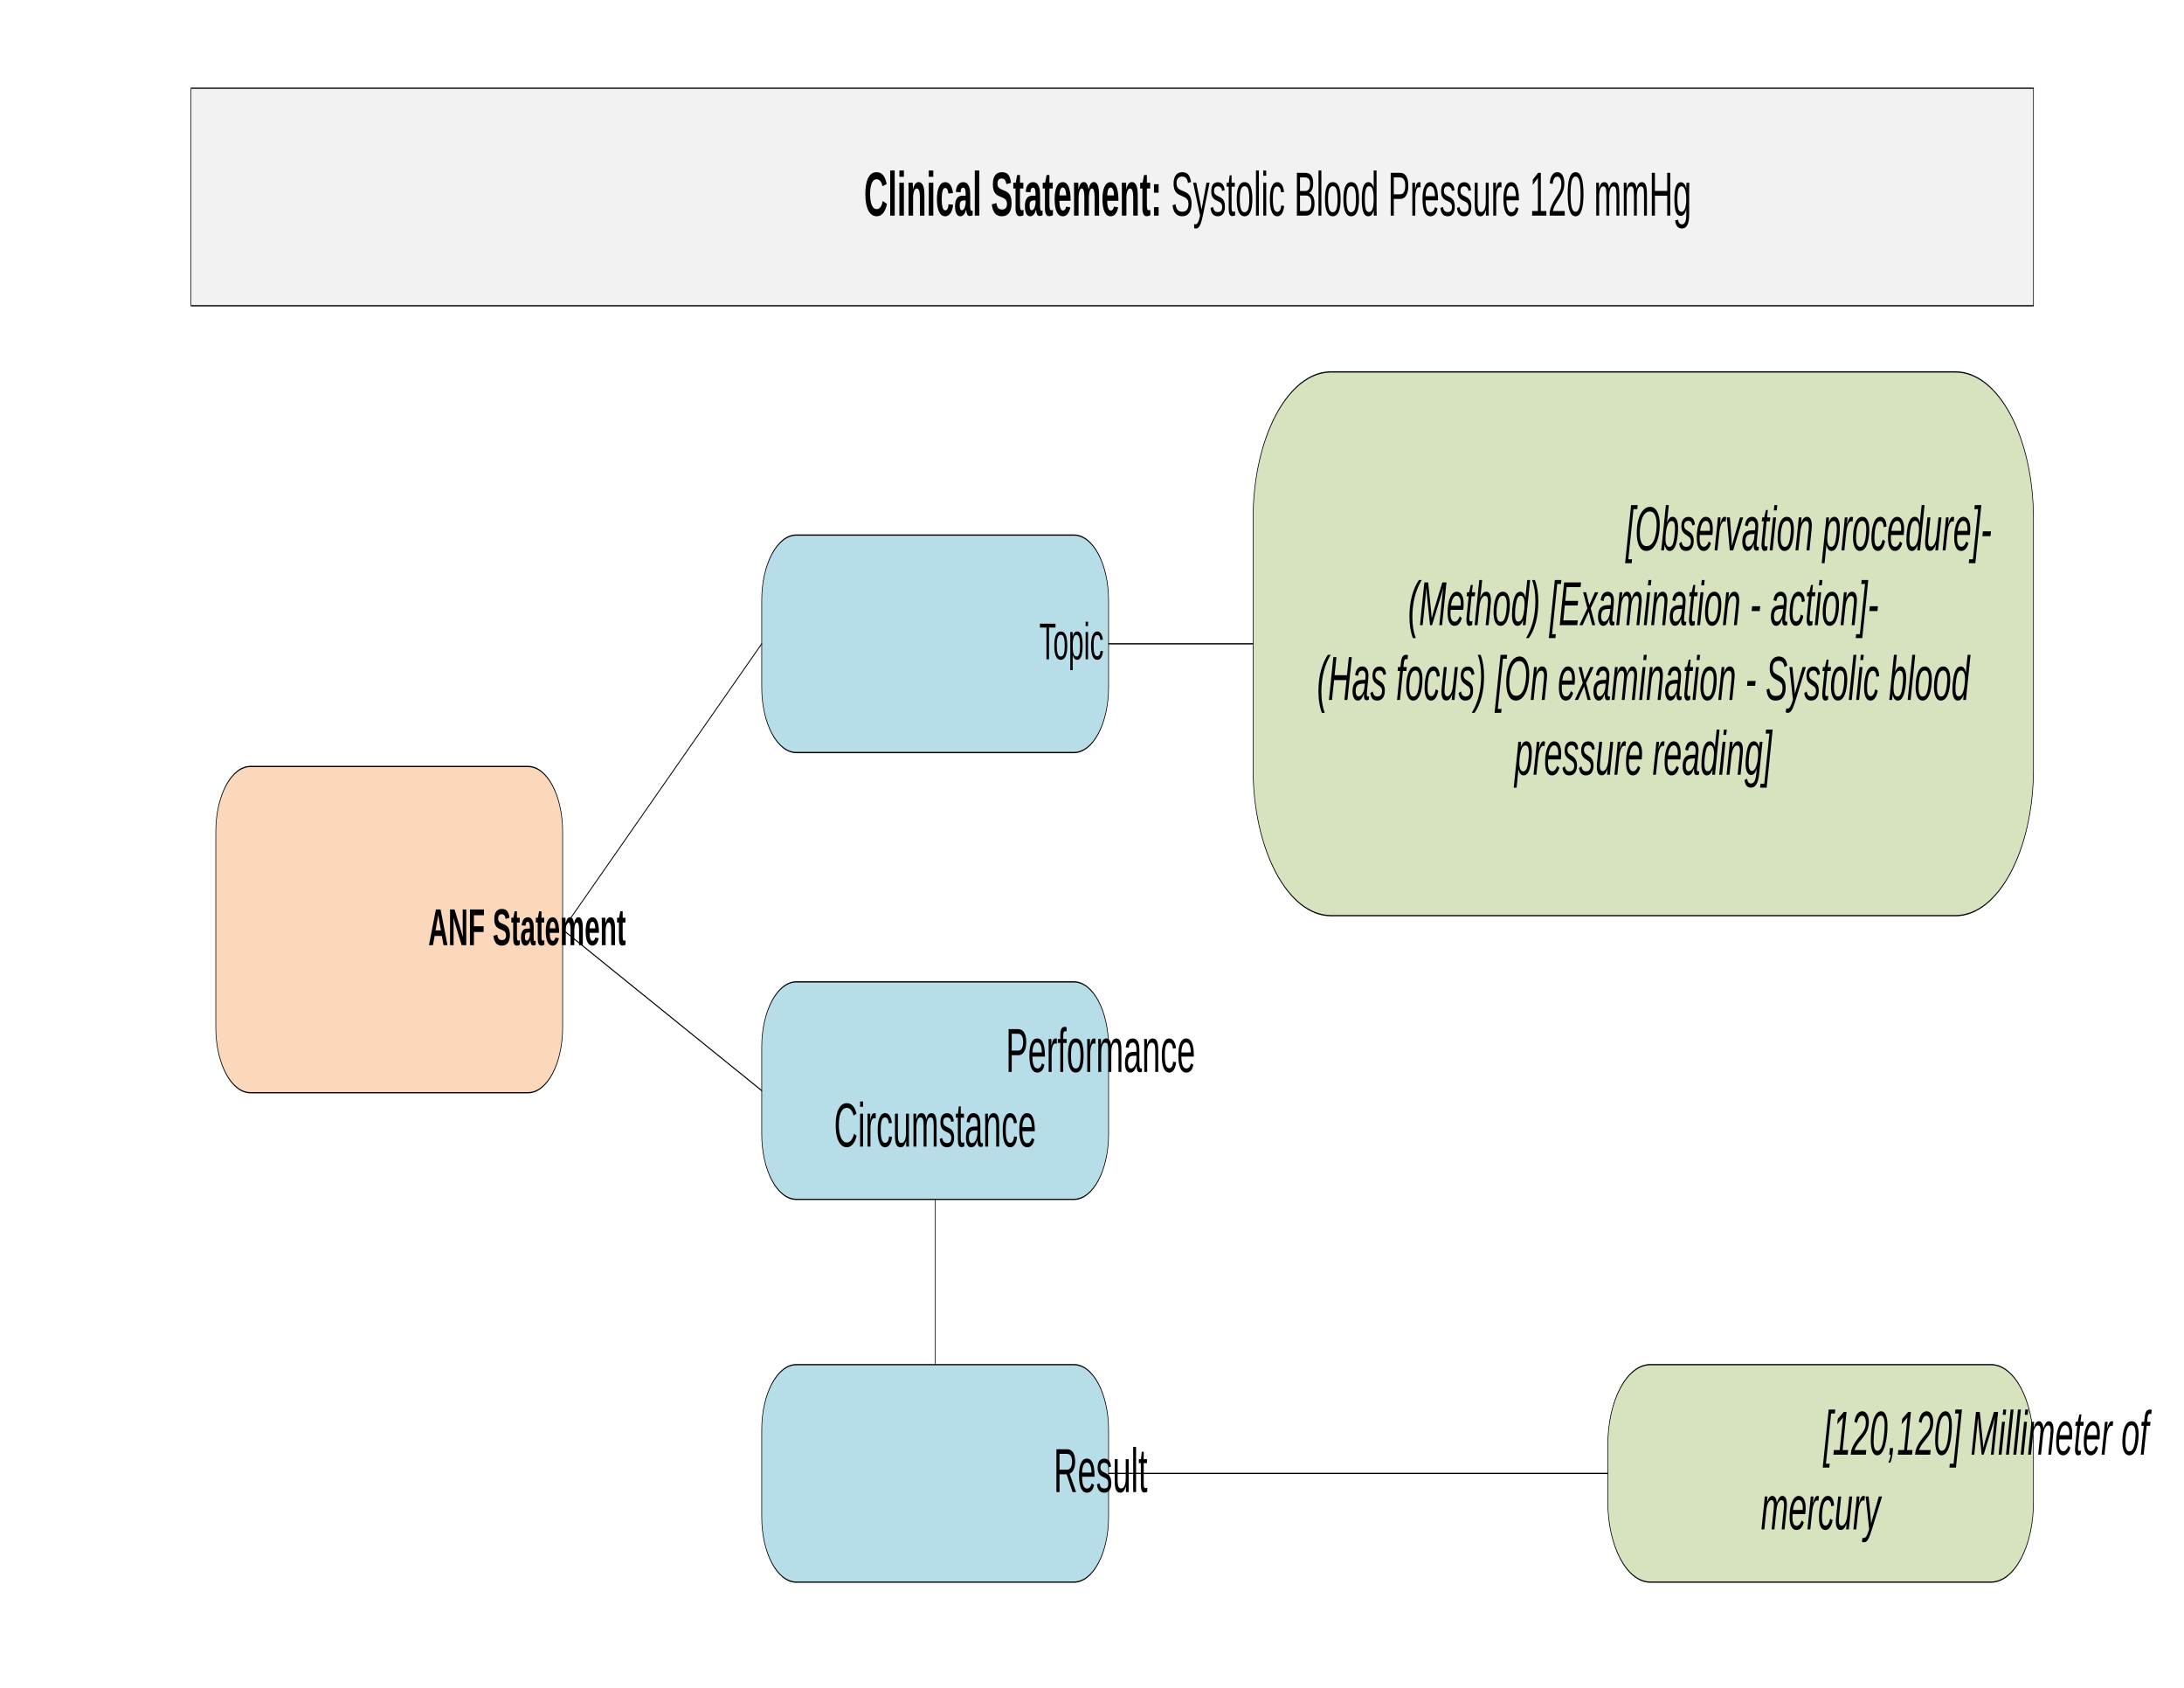
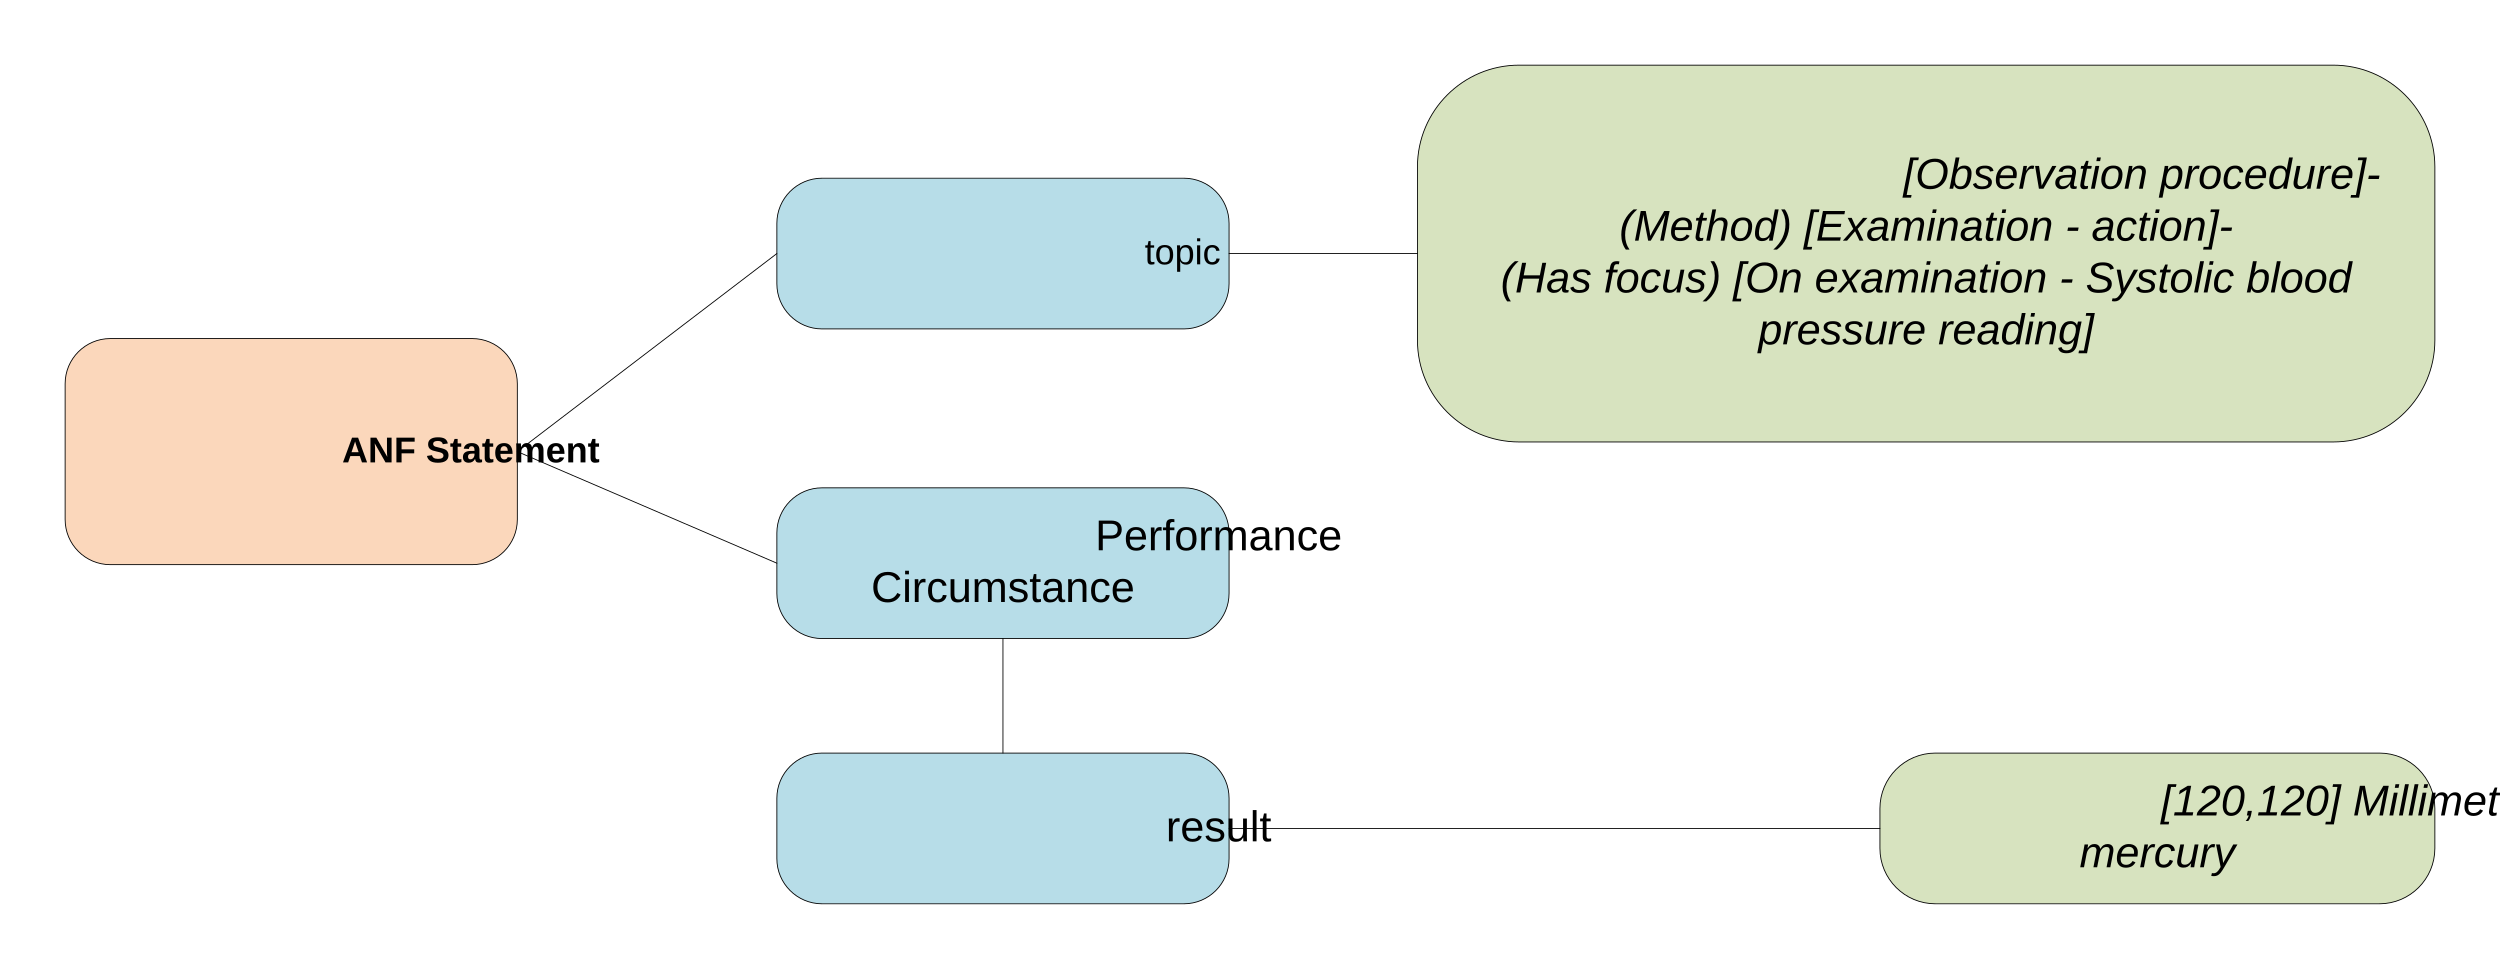
- <svg xmlns="http://www.w3.org/2000/svg" xmlns:ns1="http://schemas.microsoft.com/visio/2003/SVGExtensions/" width="11in" height="8.5in" viewBox="0 0 792 612" xml:space="preserve" color-interpolation-filters="sRGB" class="st13" version="1.1" id="svg108">
-   <defs id="defs112" />
+ <svg xmlns="http://www.w3.org/2000/svg" xmlns:ns1="http://schemas.microsoft.com/visio/2003/SVGExtensions/" width="9.66in" height="3.744in" viewBox="0 0 695.49 269.55" xml:space="preserve" color-interpolation-filters="sRGB" class="st10">
  <ns1:documentProperties ns1:langID="1033" ns1:viewMarkup="false">
    <ns1:userDefs>
      <ns1:ud ns1:nameU="msvNoAutoConnect" ns1:val="VT0(1):26" />
    </ns1:userDefs>
  </ns1:documentProperties>
-   <style type="text/css" id="style2">
+   <style type="text/css">
	
- 		.st1 {fill:#f2f2f2;stroke:#000000;stroke-linecap:round;stroke-linejoin:round;stroke-width:0.24}
- 		.st2 {fill:#000000;font-family:Arial;font-size:1em;font-weight:bold}
- 		.st3 {font-size:1em;font-weight:normal}
- 		.st4 {fill:#b7dde8;stroke:#000000;stroke-linecap:round;stroke-linejoin:round;stroke-width:0.24}
- 		.st5 {fill:#000000;font-family:Arial;font-size:0.833em}
- 		.st6 {fill:#000000;font-family:Arial;font-size:1em}
- 		.st7 {font-size:1em}
- 		.st8 {fill:#d7e3bf;stroke:#000000;stroke-linecap:round;stroke-linejoin:round;stroke-width:0.24}
- 		.st9 {fill:#000000;font-family:Arial;font-size:1em;font-style:italic}
- 		.st10 {stroke:#000000;stroke-linecap:round;stroke-linejoin:round;stroke-width:0.24}
- 		.st11 {fill:#fbd7bb;stroke:#000000;stroke-linecap:round;stroke-linejoin:round;stroke-width:0.24}
- 		.st12 {fill:#000000;font-family:Arial;font-size:0.833em;font-weight:bold}
- 		.st13 {fill:none;fill-rule:evenodd;font-size:12px;overflow:visible;stroke-linecap:square;stroke-miterlimit:3}
+ 		.st1 {fill:#b7dde8;stroke:#000000;stroke-linecap:round;stroke-linejoin:round;stroke-width:0.24}
+ 		.st2 {fill:#000000;font-family:Arial;font-size:0.833em}
+ 		.st3 {fill:#000000;font-family:Arial;font-size:1em}
+ 		.st4 {font-size:1em}
+ 		.st5 {fill:#d7e3bf;stroke:#000000;stroke-linecap:round;stroke-linejoin:round;stroke-width:0.24}
+ 		.st6 {fill:#000000;font-family:Arial;font-size:1em;font-style:italic}
+ 		.st7 {stroke:#000000;stroke-linecap:round;stroke-linejoin:round;stroke-width:0.24}
+ 		.st8 {fill:#fbd7bb;stroke:#000000;stroke-linecap:round;stroke-linejoin:round;stroke-width:0.24}
+ 		.st9 {fill:#000000;font-family:Arial;font-size:0.833em;font-weight:bold}
+ 		.st10 {fill:none;fill-rule:evenodd;font-size:12px;overflow:visible;stroke-linecap:square;stroke-miterlimit:3}
	
	</style>
-   <g ns1:mID="0" ns1:index="20" ns1:groupContext="foregroundPage" id="g106" transform="matrix(0.9998666,0,0,1.880853,-2.734568,-1.867115)">
+   <g ns1:mID="0" ns1:index="20" ns1:groupContext="foregroundPage">
    <ns1:pageProperties ns1:drawingScale="1" ns1:pageScale="1" ns1:drawingUnits="19" ns1:shadowOffsetX="9" ns1:shadowOffsetY="-9" />
-     <g id="shape1-1" ns1:mID="1" ns1:groupContext="shape" transform="translate(72,-552.068)">
-       <ns1:userDefs>
-         <ns1:ud ns1:nameU="visVersion" ns1:val="VT0(15):26" />
-       </ns1:userDefs>
-       <ns1:textBlock ns1:margins="rect(4,4,4,4)" />
-       <ns1:textRect cx="334.125" cy="591.034" width="668.25" height="41.932" />
-       <rect x="0" y="570.068" width="668.25" height="41.932" class="st1" id="rect10" style="fill:#f2f2f2;stroke:#000000;stroke-width:0.24;stroke-linecap:round;stroke-linejoin:round" />
-       <text x="184.07" y="594.63" class="st2" ns1:langID="1033" id="text14" style="font-weight:bold;font-size:12px;font-family:Arial;fill:#000000">
-         <ns1:paragraph ns1:horizAlign="1" ns1:bulletSize="0.166667" />
-         <ns1:tabList />Clinical Statement: <tspan class="st3" id="tspan12" style="font-weight:normal;font-size:12px">Systolic Blood Pressure 120 mmHg</tspan>
-       </text>
-     </g>
-     <g id="shape2-5" ns1:mID="2" ns1:groupContext="shape" transform="translate(279,-465.929)">
+     <g id="shape2-1" ns1:mID="2" ns1:groupContext="shape" transform="translate(216.12,-178.049)">
      <ns1:userDefs>
        <ns1:ud ns1:nameU="CTypeTopLeftSnip" ns1:prompt="" ns1:val="VT0(0):5" />
        <ns1:ud ns1:nameU="CTypeTopRightSnip" ns1:prompt="" ns1:val="VT0(0):5" />
        <ns1:ud ns1:nameU="CTypeBotLeftSnip" ns1:prompt="" ns1:val="VT0(0):5" />
        <ns1:ud ns1:nameU="CTypeBotRightSnip" ns1:prompt="" ns1:val="VT0(0):5" />
        <ns1:ud ns1:nameU="CornerLockHoriz" ns1:prompt="" ns1:val="VT0(0):5" />
        <ns1:ud ns1:nameU="CornerLockVert" ns1:prompt="" ns1:val="VT0(0):5" />
        <ns1:ud ns1:nameU="CornerLockDiag" ns1:prompt="" ns1:val="VT0(0):5" />
        <ns1:ud ns1:nameU="TopLeftOffset" ns1:prompt="" ns1:val="VT0(0.15):1" />
        <ns1:ud ns1:nameU="TopRightOffset" ns1:prompt="" ns1:val="VT0(0.15):1" />
        <ns1:ud ns1:nameU="BotLeftOffset" ns1:prompt="" ns1:val="VT0(0.15):1" />
        <ns1:ud ns1:nameU="BotRightOffset" ns1:prompt="" ns1:val="VT0(0.15):1" />
        <ns1:ud ns1:nameU="visVersion" ns1:prompt="" ns1:val="VT0(15):26" />
        <ns1:ud ns1:nameU="TopLeftOffset" ns1:prompt="" ns1:val="VT0(0.17471590464537):1" />
        <ns1:ud ns1:nameU="TopRightOffset" ns1:prompt="" ns1:val="VT0(0.17471590464537):1" />
        <ns1:ud ns1:nameU="BotLeftOffset" ns1:prompt="" ns1:val="VT0(0.17471590464537):1" />
        <ns1:ud ns1:nameU="BotRightOffset" ns1:prompt="" ns1:val="VT0(0.17471590464537):1" />
      </ns1:userDefs>
      <ns1:textBlock ns1:margins="rect(4,4,4,4)" />
-       <ns1:textRect cx="62.898" cy="591.034" width="125.8" height="41.932" />
-       <path d="M 12.58,612 H 113.22 A 12.579,12.579 -180 0 0 125.8,599.42 V 582.65 A 12.579,12.579 -180 0 0 113.22,570.07 H 12.58 A 12.579,12.579 -180 0 0 0,582.65 v 16.77 A 12.579,12.579 -180 0 0 12.58,612 Z" class="st4" id="path21" style="fill:#b7dde8;stroke:#000000;stroke-width:0.24;stroke-linecap:round;stroke-linejoin:round" />
-       <text x="50.67" y="594.03" class="st5" ns1:langID="1033" id="text23" style="font-size:10px;font-family:Arial;fill:#000000">
+       <ns1:textRect cx="62.898" cy="248.584" width="125.8" height="41.932" />
+       <path d="M12.58 269.55 L113.22 269.55 A12.579 12.579 -180 0 0 125.8 256.97 L125.8 240.2 A12.579 12.579 -180 0 0 113.22        227.62 L12.58 227.62 A12.579 12.579 -180 0 0 -0 240.2 L0 256.97 A12.579 12.579 -180 0 0 12.58 269.55        Z" class="st1" />
+       <text x="52.34" y="251.58" class="st2" ns1:langID="1033">
        <ns1:paragraph ns1:horizAlign="1" />
-         <ns1:tabList />Topic</text>
-     </g>
-     <g id="shape3-8" ns1:mID="3" ns1:groupContext="shape" transform="translate(279,-379.79)">
+         <ns1:tabList />topic</text>
+     </g>
+     <g id="shape3-4" ns1:mID="3" ns1:groupContext="shape" transform="translate(216.12,-91.9098)">
      <ns1:userDefs>
        <ns1:ud ns1:nameU="CTypeTopLeftSnip" ns1:prompt="" ns1:val="VT0(0):5" />
        <ns1:ud ns1:nameU="CTypeTopRightSnip" ns1:prompt="" ns1:val="VT0(0):5" />
        <ns1:ud ns1:nameU="CTypeBotLeftSnip" ns1:prompt="" ns1:val="VT0(0):5" />
        <ns1:ud ns1:nameU="CTypeBotRightSnip" ns1:prompt="" ns1:val="VT0(0):5" />
        <ns1:ud ns1:nameU="CornerLockHoriz" ns1:prompt="" ns1:val="VT0(0):5" />
        <ns1:ud ns1:nameU="CornerLockVert" ns1:prompt="" ns1:val="VT0(0):5" />
        <ns1:ud ns1:nameU="CornerLockDiag" ns1:prompt="" ns1:val="VT0(0):5" />
        <ns1:ud ns1:nameU="TopLeftOffset" ns1:prompt="" ns1:val="VT0(0.15):1" />
        <ns1:ud ns1:nameU="TopRightOffset" ns1:prompt="" ns1:val="VT0(0.15):1" />
        <ns1:ud ns1:nameU="BotLeftOffset" ns1:prompt="" ns1:val="VT0(0.15):1" />
        <ns1:ud ns1:nameU="BotRightOffset" ns1:prompt="" ns1:val="VT0(0.15):1" />
        <ns1:ud ns1:nameU="visVersion" ns1:prompt="" ns1:val="VT0(15):26" />
        <ns1:ud ns1:nameU="TopLeftOffset" ns1:prompt="" ns1:val="VT0(0.17471590464537):1" />
        <ns1:ud ns1:nameU="TopRightOffset" ns1:prompt="" ns1:val="VT0(0.17471590464537):1" />
        <ns1:ud ns1:nameU="BotLeftOffset" ns1:prompt="" ns1:val="VT0(0.17471590464537):1" />
        <ns1:ud ns1:nameU="BotRightOffset" ns1:prompt="" ns1:val="VT0(0.17471590464537):1" />
      </ns1:userDefs>
      <ns1:textBlock ns1:margins="rect(4,4,4,4)" />
-       <ns1:textRect cx="62.898" cy="591.034" width="125.8" height="41.932" />
-       <path d="M 12.58,612 H 113.22 A 12.579,12.579 -180 0 0 125.8,599.42 V 582.65 A 12.579,12.579 -180 0 0 113.22,570.07 H 12.58 A 12.579,12.579 -180 0 0 0,582.65 v 16.77 A 12.579,12.579 -180 0 0 12.58,612 Z" class="st4" id="path30" style="fill:#b7dde8;stroke:#000000;stroke-width:0.24;stroke-linecap:round;stroke-linejoin:round" />
-       <text x="28.55" y="587.43" class="st6" ns1:langID="1033" id="text34" style="font-size:12px;font-family:Arial;fill:#000000">
+       <ns1:textRect cx="62.898" cy="248.584" width="125.8" height="41.932" />
+       <path d="M12.58 269.55 L113.22 269.55 A12.579 12.579 -180 0 0 125.8 256.97 L125.8 240.2 A12.579 12.579 -180 0 0 113.22        227.62 L12.58 227.62 A12.579 12.579 -180 0 0 0 240.2 L0 256.97 A12.579 12.579 -180 0 0 12.58 269.55        Z" class="st1" />
+       <text x="28.55" y="244.98" class="st3" ns1:langID="1033">
        <ns1:paragraph ns1:horizAlign="1" ns1:bulletSize="0.166667" />
-         <ns1:tabList />Performance <tspan x="26.22" dy="1.2em" class="st7" id="tspan32" style="font-size:12px">Circumstance</tspan>
+         <ns1:tabList />Performance <tspan x="26.22" dy="1.2em" class="st4">Circumstance</tspan>
      </text>
    </g>
-     <g id="shape4-12" ns1:mID="4" ns1:groupContext="shape" transform="translate(279,-306)">
+     <g id="shape4-8" ns1:mID="4" ns1:groupContext="shape" transform="translate(216.12,-18.12)">
      <ns1:userDefs>
        <ns1:ud ns1:nameU="CTypeTopLeftSnip" ns1:prompt="" ns1:val="VT0(0):5" />
        <ns1:ud ns1:nameU="CTypeTopRightSnip" ns1:prompt="" ns1:val="VT0(0):5" />
        <ns1:ud ns1:nameU="CTypeBotLeftSnip" ns1:prompt="" ns1:val="VT0(0):5" />
        <ns1:ud ns1:nameU="CTypeBotRightSnip" ns1:prompt="" ns1:val="VT0(0):5" />
        <ns1:ud ns1:nameU="CornerLockHoriz" ns1:prompt="" ns1:val="VT0(0):5" />
        <ns1:ud ns1:nameU="CornerLockVert" ns1:prompt="" ns1:val="VT0(0):5" />
        <ns1:ud ns1:nameU="CornerLockDiag" ns1:prompt="" ns1:val="VT0(0):5" />
        <ns1:ud ns1:nameU="TopLeftOffset" ns1:prompt="" ns1:val="VT0(0.15):1" />
        <ns1:ud ns1:nameU="TopRightOffset" ns1:prompt="" ns1:val="VT0(0.15):1" />
        <ns1:ud ns1:nameU="BotLeftOffset" ns1:prompt="" ns1:val="VT0(0.15):1" />
        <ns1:ud ns1:nameU="BotRightOffset" ns1:prompt="" ns1:val="VT0(0.15):1" />
        <ns1:ud ns1:nameU="visVersion" ns1:prompt="" ns1:val="VT0(15):26" />
        <ns1:ud ns1:nameU="TopLeftOffset" ns1:prompt="" ns1:val="VT0(0.17471590464537):1" />
        <ns1:ud ns1:nameU="TopRightOffset" ns1:prompt="" ns1:val="VT0(0.17471590464537):1" />
        <ns1:ud ns1:nameU="BotLeftOffset" ns1:prompt="" ns1:val="VT0(0.17471590464537):1" />
        <ns1:ud ns1:nameU="BotRightOffset" ns1:prompt="" ns1:val="VT0(0.17471590464537):1" />
      </ns1:userDefs>
      <ns1:textBlock ns1:margins="rect(4,4,4,4)" />
-       <ns1:textRect cx="62.898" cy="591.034" width="125.8" height="41.932" />
-       <path d="M 12.58,612 H 113.22 A 12.579,12.579 -180 0 0 125.8,599.42 V 582.65 A 12.579,12.579 -180 0 0 113.22,570.07 H 12.58 A 12.579,12.579 -180 0 0 0,582.65 v 16.77 A 12.579,12.579 -180 0 0 12.58,612 Z" class="st4" id="path41" style="fill:#b7dde8;stroke:#000000;stroke-width:0.24;stroke-linecap:round;stroke-linejoin:round" />
-       <text x="45.89" y="594.63" class="st6" ns1:langID="1033" id="text43" style="font-size:12px;font-family:Arial;fill:#000000">
+       <ns1:textRect cx="62.898" cy="248.584" width="125.8" height="41.932" />
+       <path d="M12.58 269.55 L113.22 269.55 A12.579 12.579 -180 0 0 125.8 256.97 L125.8 240.2 A12.579 12.579 -180 0 0 113.22        227.62 L12.58 227.62 A12.579 12.579 -180 0 0 0 240.2 L0 256.97 A12.579 12.579 -180 0 0 12.58 269.55        Z" class="st1" />
+       <text x="48.23" y="252.18" class="st3" ns1:langID="1033">
        <ns1:paragraph ns1:horizAlign="1" />
-         <ns1:tabList />Result</text>
-     </g>
-     <g id="shape5-15" ns1:mID="5" ns1:groupContext="shape" transform="translate(457.21,-434.48)">
+         <ns1:tabList />result</text>
+     </g>
+     <g id="shape5-11" ns1:mID="5" ns1:groupContext="shape" transform="translate(394.33,-146.6)">
      <ns1:userDefs>
        <ns1:ud ns1:nameU="CTypeTopLeftSnip" ns1:prompt="" ns1:val="VT0(0):5" />
        <ns1:ud ns1:nameU="CTypeTopRightSnip" ns1:prompt="" ns1:val="VT0(0):5" />
        <ns1:ud ns1:nameU="CTypeBotLeftSnip" ns1:prompt="" ns1:val="VT0(0):5" />
        <ns1:ud ns1:nameU="CTypeBotRightSnip" ns1:prompt="" ns1:val="VT0(0):5" />
        <ns1:ud ns1:nameU="CornerLockHoriz" ns1:prompt="" ns1:val="VT0(0):5" />
        <ns1:ud ns1:nameU="CornerLockVert" ns1:prompt="" ns1:val="VT0(0):5" />
        <ns1:ud ns1:nameU="CornerLockDiag" ns1:prompt="" ns1:val="VT0(0):5" />
        <ns1:ud ns1:nameU="TopLeftOffset" ns1:prompt="" ns1:val="VT0(0.15):1" />
        <ns1:ud ns1:nameU="TopRightOffset" ns1:prompt="" ns1:val="VT0(0.15):1" />
        <ns1:ud ns1:nameU="BotLeftOffset" ns1:prompt="" ns1:val="VT0(0.15):1" />
        <ns1:ud ns1:nameU="BotRightOffset" ns1:prompt="" ns1:val="VT0(0.15):1" />
        <ns1:ud ns1:nameU="visVersion" ns1:prompt="" ns1:val="VT0(15):26" />
        <ns1:ud ns1:nameU="TopLeftOffset" ns1:prompt="" ns1:val="VT0(0.39311076288867):1" />
        <ns1:ud ns1:nameU="TopRightOffset" ns1:prompt="" ns1:val="VT0(0.39311076288867):1" />
        <ns1:ud ns1:nameU="BotLeftOffset" ns1:prompt="" ns1:val="VT0(0.39311076288867):1" />
        <ns1:ud ns1:nameU="BotRightOffset" ns1:prompt="" ns1:val="VT0(0.39311076288867):1" />
      </ns1:userDefs>
      <ns1:textBlock ns1:margins="rect(4,4,4,4)" />
-       <ns1:textRect cx="141.52" cy="559.585" width="283.04" height="104.83" />
-       <path d="m 28.3,612 h 226.44 a 28.303,28.303 -180 0 0 28.3,-28.3 v -48.23 a 28.303,28.303 -180 0 0 -28.3,-28.3 H 28.3 A 28.303,28.303 -180 0 0 0,535.47 V 583.7 A 28.303,28.303 -180 0 0 28.3,612 Z" class="st8" id="path50" style="fill:#d7e3bf;stroke:#000000;stroke-width:0.24;stroke-linecap:round;stroke-linejoin:round" />
-       <text x="75.15" y="541.56" class="st9" ns1:langID="1033" id="text58" style="font-style:italic;font-size:12px;font-family:Arial;fill:#000000">
+       <ns1:textRect cx="141.52" cy="217.135" width="283.04" height="104.83" />
+       <path d="M28.3 269.55 L254.74 269.55 A28.303 28.303 -180 0 0 283.04 241.25 L283.04 193.02 A28.303 28.303 -180 0 0        254.74 164.72 L28.3 164.72 A28.303 28.303 -180 0 0 -0 193.02 L0 241.25 A28.303 28.303 -180 0 0 28.3        269.55 Z" class="st5" />
+       <text x="75.15" y="199.11" class="st6" ns1:langID="1033">
        <ns1:paragraph ns1:horizAlign="1" ns1:bulletSize="0.166667" />
        <ns1:tabList />[Observation procedure]-<ns1:newlineChar />
-         <tspan x="56.15" dy="1.203em" class="st7" id="tspan52" style="font-size:12px">(Method) [Examination </tspan>- action]-<ns1:newlineChar />
-         <tspan x="23.14" dy="1.201em" class="st7" id="tspan54" style="font-size:12px">(Has focus) [On examination </tspan>- Systolic blood <tspan x="94.83" dy="1.202em" class="st7" id="tspan56" style="font-size:12px">pressure reading]</tspan>
+         <tspan x="56.15" dy="1.203em" class="st4">(Method) [Examination </tspan>- action]-<ns1:newlineChar />
+         <tspan x="23.14" dy="1.201em" class="st4">(Has focus) [On examination </tspan>- Systolic blood <tspan x="94.83" dy="1.202em" class="st4">pressure reading]</tspan>
      </text>
    </g>
-     <g id="shape6-21" ns1:mID="6" ns1:groupContext="shape" transform="translate(585.869,-306)">
+     <g id="shape6-17" ns1:mID="6" ns1:groupContext="shape" transform="translate(522.989,-18.12)">
      <ns1:userDefs>
        <ns1:ud ns1:nameU="CTypeTopLeftSnip" ns1:prompt="" ns1:val="VT0(0):5" />
        <ns1:ud ns1:nameU="CTypeTopRightSnip" ns1:prompt="" ns1:val="VT0(0):5" />
        <ns1:ud ns1:nameU="CTypeBotLeftSnip" ns1:prompt="" ns1:val="VT0(0):5" />
        <ns1:ud ns1:nameU="CTypeBotRightSnip" ns1:prompt="" ns1:val="VT0(0):5" />
        <ns1:ud ns1:nameU="CornerLockHoriz" ns1:prompt="" ns1:val="VT0(0):5" />
        <ns1:ud ns1:nameU="CornerLockVert" ns1:prompt="" ns1:val="VT0(0):5" />
        <ns1:ud ns1:nameU="CornerLockDiag" ns1:prompt="" ns1:val="VT0(0):5" />
        <ns1:ud ns1:nameU="TopLeftOffset" ns1:prompt="" ns1:val="VT0(0.15):1" />
        <ns1:ud ns1:nameU="TopRightOffset" ns1:prompt="" ns1:val="VT0(0.15):1" />
        <ns1:ud ns1:nameU="BotLeftOffset" ns1:prompt="" ns1:val="VT0(0.15):1" />
        <ns1:ud ns1:nameU="BotRightOffset" ns1:prompt="" ns1:val="VT0(0.15):1" />
        <ns1:ud ns1:nameU="visVersion" ns1:prompt="" ns1:val="VT0(15):26" />
        <ns1:ud ns1:nameU="TopLeftOffset" ns1:prompt="" ns1:val="VT0(0.2144176023649):1" />
        <ns1:ud ns1:nameU="TopRightOffset" ns1:prompt="" ns1:val="VT0(0.2144176023649):1" />
        <ns1:ud ns1:nameU="BotLeftOffset" ns1:prompt="" ns1:val="VT0(0.2144176023649):1" />
        <ns1:ud ns1:nameU="BotRightOffset" ns1:prompt="" ns1:val="VT0(0.2144176023649):1" />
      </ns1:userDefs>
      <ns1:textBlock ns1:margins="rect(4,4,4,4)" />
-       <ns1:textRect cx="77.19" cy="591.034" width="154.39" height="41.932" />
-       <path d="m 15.44,612 h 123.5 a 15.438,15.438 -180 0 0 15.44,-15.44 V 585.51 A 15.438,15.438 -180 0 0 138.94,570.07 H 15.44 A 15.438,15.438 -180 0 0 0,585.51 v 11.05 A 15.438,15.438 -180 0 0 15.44,612 Z" class="st8" id="path65" style="fill:#d7e3bf;stroke:#000000;stroke-width:0.24;stroke-linecap:round;stroke-linejoin:round" />
-       <text x="18.16" y="587.43" class="st9" ns1:langID="1033" id="text69" style="font-style:italic;font-size:12px;font-family:Arial;fill:#000000">
+       <ns1:textRect cx="77.19" cy="248.584" width="154.39" height="41.932" />
+       <path d="M15.44 269.55 L138.94 269.55 A15.438 15.438 -180 0 0 154.38 254.11 L154.38 243.06 A15.438 15.438 -180 0        0 138.94 227.62 L15.44 227.62 A15.438 15.438 -180 0 0 0 243.06 L0 254.11 A15.438 15.438 -180 0 0 15.44        269.55 Z" class="st5" />
+       <text x="18.16" y="244.98" class="st6" ns1:langID="1033">
        <ns1:paragraph ns1:horizAlign="1" ns1:bulletSize="0.166667" />
-         <ns1:tabList />[120,120] Millimeter of <tspan x="55.52" dy="1.2em" class="st7" id="tspan67" style="font-size:12px">mercury</tspan>
+         <ns1:tabList />[120,120] Millimeter of <tspan x="55.52" dy="1.2em" class="st4">mercury</tspan>
      </text>
    </g>
-     <g id="shape7-25" ns1:mID="7" ns1:groupContext="shape" transform="rotate(180,228.605,368.5525)">
+     <g id="shape7-21" ns1:mID="7" ns1:groupContext="shape" transform="translate(394.33,340.084) rotate(180)">
      <ns1:userDefs>
        <ns1:ud ns1:nameU="VertexCount" ns1:prompt="" ns1:val="VT0(4):26" />
        <ns1:ud ns1:nameU="SegmentType" ns1:prompt="" ns1:val="VT0(1):26" />
        <ns1:ud ns1:nameU="DrawType" ns1:prompt="" ns1:val="VT0(1):26" />
        <ns1:ud ns1:nameU="StartWidth" ns1:prompt="" ns1:val="VT0(0.15):0" />
        <ns1:ud ns1:nameU="EndWidth" ns1:prompt="" ns1:val="VT0(0.1):0" />
        <ns1:ud ns1:nameU="LastAngle" ns1:prompt="" ns1:val="VT0(0.31445460881394):32" />
        <ns1:ud ns1:nameU="CtrlAngle" ns1:prompt="" ns1:val="VT0(-1.6821373411359):32" />
        <ns1:ud ns1:nameU="ArrowFeatherAngle" ns1:prompt="" ns1:val="VT0(8.5942318659433):32" />
        <ns1:ud ns1:nameU="ArrowFeatherDist" ns1:prompt="" ns1:val="VT0(0.20124611797498):0" />
        <ns1:ud ns1:nameU="Joint1_2Pcnt" ns1:prompt="" ns1:val="VT0(0.36115492854311):26" />
        <ns1:ud ns1:nameU="Joint1_2Angle" ns1:prompt="" ns1:val="VT0(1.4583288317516):32" />
        <ns1:ud ns1:nameU="Joint2_3Pcnt" ns1:prompt="" ns1:val="VT0(0.737773973763):26" />
        <ns1:ud ns1:nameU="Joint2_3Angle" ns1:prompt="" ns1:val="VT0(1.4437657331855):32" />
        <ns1:ud ns1:nameU="Joint3_4Pcnt" ns1:prompt="" ns1:val="VT0(1):26" />
        <ns1:ud ns1:nameU="Joint3_4Angle" ns1:prompt="" ns1:val="VT0(1.8852509356088):32" />
        <ns1:ud ns1:nameU="Joint4_5Pcnt" ns1:prompt="" ns1:val="VT0(1):26" />
        <ns1:ud ns1:nameU="Joint4_5Angle" ns1:prompt="" ns1:val="VT0(1.8852509356088):32" />
        <ns1:ud ns1:nameU="Joint5_6Pcnt" ns1:prompt="" ns1:val="VT0(1):26" />
        <ns1:ud ns1:nameU="Joint5_6Angle" ns1:prompt="" ns1:val="VT0(1.8852509356088):32" />
        <ns1:ud ns1:nameU="Joint6_7Pcnt" ns1:prompt="" ns1:val="VT0(1):26" />
        <ns1:ud ns1:nameU="Joint6_7Angle" ns1:prompt="" ns1:val="VT0(1.8852509356088):32" />
        <ns1:ud ns1:nameU="Joint7_8Pcnt" ns1:prompt="" ns1:val="VT0(1):26" />
        <ns1:ud ns1:nameU="Joint7_8Angle" ns1:prompt="" ns1:val="VT0(1.8852509356088):32" />
        <ns1:ud ns1:nameU="Joint8_9Pcnt" ns1:prompt="" ns1:val="VT0(1):26" />
        <ns1:ud ns1:nameU="Joint8_9Angle" ns1:prompt="" ns1:val="VT0(1.8852509356088):32" />
        <ns1:ud ns1:nameU="visVersion" ns1:prompt="" ns1:val="VT0(15):26" />
-         <ns1:ud ns1:nameU="LastAngle" ns1:prompt="" ns1:val="VT0(4.7761323294833E-07):32" />
+         <ns1:ud ns1:nameU="LastAngle" ns1:prompt="" ns1:val="VT0(4.7761323294832E-07):32" />
        <ns1:ud ns1:nameU="CtrlAngle" ns1:prompt="" ns1:val="VT0(-1.6434664359986):32" />
        <ns1:ud ns1:nameU="ArrowFeatherAngle" ns1:prompt="" ns1:val="VT0(7.9266526984046):32" />
        <ns1:ud ns1:nameU="ArrowFeatherDist" ns1:prompt="" ns1:val="VT0(0.20052925899379):0" />
        <ns1:ud ns1:nameU="Joint1_2Pcnt" ns1:prompt="" ns1:val="VT0(0.35714303722993):26" />
        <ns1:ud ns1:nameU="Joint1_2Angle" ns1:prompt="" ns1:val="VT0(1.5707961835112):32" />
-         <ns1:ud ns1:nameU="Joint2_3Pcnt" ns1:prompt="" ns1:val="VT0(0.78571466657892):26" />
+         <ns1:ud ns1:nameU="Joint2_3Pcnt" ns1:prompt="" ns1:val="VT0(0.78571466657891):26" />
        <ns1:ud ns1:nameU="Joint2_3Angle" ns1:prompt="" ns1:val="VT0(1.5707965656015):32" />
        <ns1:ud ns1:nameU="Joint3_4Angle" ns1:prompt="" ns1:val="VT0(1.5707968044081):32" />
        <ns1:ud ns1:nameU="Joint4_5Angle" ns1:prompt="" ns1:val="VT0(1.5707968044081):32" />
        <ns1:ud ns1:nameU="Joint5_6Angle" ns1:prompt="" ns1:val="VT0(1.5707968044081):32" />
        <ns1:ud ns1:nameU="Joint6_7Angle" ns1:prompt="" ns1:val="VT0(1.5707968044081):32" />
        <ns1:ud ns1:nameU="Joint7_8Angle" ns1:prompt="" ns1:val="VT0(1.5707968044081):32" />
        <ns1:ud ns1:nameU="Joint8_9Angle" ns1:prompt="" ns1:val="VT0(1.5707968044081):32" />
      </ns1:userDefs>
-       <path d="M 0,612 H 18.72 41.18 52.41" class="st10" id="path74" style="stroke:#000000;stroke-width:0.24;stroke-linecap:round;stroke-linejoin:round" />
-     </g>
-     <g id="shape8-28" ns1:mID="8" ns1:groupContext="shape" transform="rotate(-90,-3.017,267.085)">
+       <path d="M0 269.55 L18.72 269.55 L41.18 269.55 L52.41 269.55" class="st7" />
+     </g>
+     <g id="shape8-24" ns1:mID="8" ns1:groupContext="shape" transform="translate(9.46784,209.498) rotate(-90)">
      <ns1:userDefs>
        <ns1:ud ns1:nameU="VertexCount" ns1:prompt="" ns1:val="VT0(4):26" />
        <ns1:ud ns1:nameU="SegmentType" ns1:prompt="" ns1:val="VT0(1):26" />
        <ns1:ud ns1:nameU="DrawType" ns1:prompt="" ns1:val="VT0(1):26" />
        <ns1:ud ns1:nameU="StartWidth" ns1:prompt="" ns1:val="VT0(0.15):0" />
        <ns1:ud ns1:nameU="EndWidth" ns1:prompt="" ns1:val="VT0(0.1):0" />
        <ns1:ud ns1:nameU="LastAngle" ns1:prompt="" ns1:val="VT0(0.31445460881394):32" />
        <ns1:ud ns1:nameU="CtrlAngle" ns1:prompt="" ns1:val="VT0(-1.6821373411359):32" />
        <ns1:ud ns1:nameU="ArrowFeatherAngle" ns1:prompt="" ns1:val="VT0(8.5942318659433):32" />
        <ns1:ud ns1:nameU="ArrowFeatherDist" ns1:prompt="" ns1:val="VT0(0.20124611797498):0" />
        <ns1:ud ns1:nameU="Joint1_2Pcnt" ns1:prompt="" ns1:val="VT0(0.36115492854311):26" />
        <ns1:ud ns1:nameU="Joint1_2Angle" ns1:prompt="" ns1:val="VT0(1.4583288317516):32" />
        <ns1:ud ns1:nameU="Joint2_3Pcnt" ns1:prompt="" ns1:val="VT0(0.737773973763):26" />
        <ns1:ud ns1:nameU="Joint2_3Angle" ns1:prompt="" ns1:val="VT0(1.4437657331855):32" />
        <ns1:ud ns1:nameU="Joint3_4Pcnt" ns1:prompt="" ns1:val="VT0(1):26" />
        <ns1:ud ns1:nameU="Joint3_4Angle" ns1:prompt="" ns1:val="VT0(1.8852509356088):32" />
        <ns1:ud ns1:nameU="Joint4_5Pcnt" ns1:prompt="" ns1:val="VT0(1):26" />
        <ns1:ud ns1:nameU="Joint4_5Angle" ns1:prompt="" ns1:val="VT0(1.8852509356088):32" />
        <ns1:ud ns1:nameU="Joint5_6Pcnt" ns1:prompt="" ns1:val="VT0(1):26" />
        <ns1:ud ns1:nameU="Joint5_6Angle" ns1:prompt="" ns1:val="VT0(1.8852509356088):32" />
        <ns1:ud ns1:nameU="Joint6_7Pcnt" ns1:prompt="" ns1:val="VT0(1):26" />
        <ns1:ud ns1:nameU="Joint6_7Angle" ns1:prompt="" ns1:val="VT0(1.8852509356088):32" />
        <ns1:ud ns1:nameU="Joint7_8Pcnt" ns1:prompt="" ns1:val="VT0(1):26" />
        <ns1:ud ns1:nameU="Joint7_8Angle" ns1:prompt="" ns1:val="VT0(1.8852509356088):32" />
        <ns1:ud ns1:nameU="Joint8_9Pcnt" ns1:prompt="" ns1:val="VT0(1):26" />
        <ns1:ud ns1:nameU="Joint8_9Angle" ns1:prompt="" ns1:val="VT0(1.8852509356088):32" />
        <ns1:ud ns1:nameU="visVersion" ns1:prompt="" ns1:val="VT0(15):26" />
        <ns1:ud ns1:nameU="LastAngle" ns1:prompt="" ns1:val="VT0(7.8579908873475E-07):32" />
        <ns1:ud ns1:nameU="CtrlAngle" ns1:prompt="" ns1:val="VT0(-1.6150147140247):32" />
        <ns1:ud ns1:nameU="ArrowFeatherAngle" ns1:prompt="" ns1:val="VT0(7.8982015928024):32" />
        <ns1:ud ns1:nameU="ArrowFeatherDist" ns1:prompt="" ns1:val="VT0(0.20019568599803):0" />
        <ns1:ud ns1:nameU="Joint1_2Pcnt" ns1:prompt="" ns1:val="VT0(0.35714303668618):26" />
        <ns1:ud ns1:nameU="Joint1_2Angle" ns1:prompt="" ns1:val="VT0(1.5707960910557):32" />
        <ns1:ud ns1:nameU="Joint2_3Pcnt" ns1:prompt="" ns1:val="VT0(0.78571466538268):26" />
        <ns1:ud ns1:nameU="Joint2_3Angle" ns1:prompt="" ns1:val="VT0(1.5707967196944):32" />
        <ns1:ud ns1:nameU="Joint3_4Angle" ns1:prompt="" ns1:val="VT0(1.570797112594):32" />
        <ns1:ud ns1:nameU="Joint4_5Angle" ns1:prompt="" ns1:val="VT0(1.570797112594):32" />
        <ns1:ud ns1:nameU="Joint5_6Angle" ns1:prompt="" ns1:val="VT0(1.570797112594):32" />
        <ns1:ud ns1:nameU="Joint6_7Angle" ns1:prompt="" ns1:val="VT0(1.570797112594):32" />
        <ns1:ud ns1:nameU="Joint7_8Angle" ns1:prompt="" ns1:val="VT0(1.570797112594):32" />
        <ns1:ud ns1:nameU="Joint8_9Angle" ns1:prompt="" ns1:val="VT0(1.570797112594):32" />
      </ns1:userDefs>
-       <path d="m 0,612 h 11.38 13.65 6.83" class="st10" id="path79" style="stroke:#000000;stroke-width:0.24;stroke-linecap:round;stroke-linejoin:round" />
-     </g>
-     <g id="shape11-31" ns1:mID="11" ns1:groupContext="shape" transform="translate(81,-400.347)">
+       <path d="M0 269.55 L11.38 269.55 L25.03 269.55 L31.86 269.55" class="st7" />
+     </g>
+     <g id="shape11-27" ns1:mID="11" ns1:groupContext="shape" transform="translate(18.1198,-112.467)">
      <ns1:userDefs>
        <ns1:ud ns1:nameU="CTypeTopLeftSnip" ns1:prompt="" ns1:val="VT0(0):5" />
        <ns1:ud ns1:nameU="CTypeTopRightSnip" ns1:prompt="" ns1:val="VT0(0):5" />
        <ns1:ud ns1:nameU="CTypeBotLeftSnip" ns1:prompt="" ns1:val="VT0(0):5" />
        <ns1:ud ns1:nameU="CTypeBotRightSnip" ns1:prompt="" ns1:val="VT0(0):5" />
        <ns1:ud ns1:nameU="CornerLockHoriz" ns1:prompt="" ns1:val="VT0(0):5" />
        <ns1:ud ns1:nameU="CornerLockVert" ns1:prompt="" ns1:val="VT0(0):5" />
        <ns1:ud ns1:nameU="CornerLockDiag" ns1:prompt="" ns1:val="VT0(0):5" />
        <ns1:ud ns1:nameU="TopLeftOffset" ns1:prompt="" ns1:val="VT0(0.15):1" />
        <ns1:ud ns1:nameU="TopRightOffset" ns1:prompt="" ns1:val="VT0(0.15):1" />
        <ns1:ud ns1:nameU="BotLeftOffset" ns1:prompt="" ns1:val="VT0(0.15):1" />
        <ns1:ud ns1:nameU="BotRightOffset" ns1:prompt="" ns1:val="VT0(0.15):1" />
        <ns1:ud ns1:nameU="visVersion" ns1:prompt="" ns1:val="VT0(15):26" />
        <ns1:ud ns1:nameU="TopLeftOffset" ns1:prompt="" ns1:val="VT0(0.17471590464537):1" />
        <ns1:ud ns1:nameU="TopRightOffset" ns1:prompt="" ns1:val="VT0(0.17471590464537):1" />
        <ns1:ud ns1:nameU="BotLeftOffset" ns1:prompt="" ns1:val="VT0(0.17471590464537):1" />
        <ns1:ud ns1:nameU="BotRightOffset" ns1:prompt="" ns1:val="VT0(0.17471590464537):1" />
      </ns1:userDefs>
      <ns1:textBlock ns1:margins="rect(4,4,4,4)" />
-       <ns1:textRect cx="62.898" cy="580.551" width="125.8" height="62.898" />
-       <path d="M 12.58,612 H 113.22 A 12.579,12.579 -180 0 0 125.8,599.42 V 561.68 A 12.579,12.579 -180 0 0 113.22,549.1 H 12.58 A 12.579,12.579 -180 0 0 0,561.68 v 37.74 A 12.579,12.579 -180 0 0 12.58,612 Z" class="st11" id="path86" style="fill:#fbd7bb;stroke:#000000;stroke-width:0.24;stroke-linecap:round;stroke-linejoin:round" />
-       <text x="27.06" y="583.55" class="st12" ns1:langID="1033" id="text88" style="font-weight:bold;font-size:10px;font-family:Arial;fill:#000000">
+       <ns1:textRect cx="62.898" cy="238.101" width="125.8" height="62.898" />
+       <path d="M12.58 269.55 L113.22 269.55 A12.579 12.579 -180 0 0 125.8 256.97 L125.8 219.23 A12.579 12.579 -180 0 0        113.22 206.65 L12.58 206.65 A12.579 12.579 -180 0 0 0 219.23 L0 256.97 A12.579 12.579 -180 0 0 12.58        269.55 Z" class="st8" />
+       <text x="27.06" y="241.1" class="st9" ns1:langID="1033">
        <ns1:paragraph ns1:horizAlign="1" />
        <ns1:tabList />ANF Statement</text>
    </g>
-     <g id="shape12-34" ns1:mID="12" ns1:groupContext="shape" transform="rotate(142.653,221.7788,415.698)">
+     <g id="shape12-30" ns1:mID="12" ns1:groupContext="shape" transform="translate(379.641,284.819) rotate(142.653)">
      <ns1:userDefs>
        <ns1:ud ns1:nameU="VertexCount" ns1:prompt="" ns1:val="VT0(4):26" />
        <ns1:ud ns1:nameU="SegmentType" ns1:prompt="" ns1:val="VT0(1):26" />
        <ns1:ud ns1:nameU="DrawType" ns1:prompt="" ns1:val="VT0(1):26" />
        <ns1:ud ns1:nameU="StartWidth" ns1:prompt="" ns1:val="VT0(0.15):0" />
        <ns1:ud ns1:nameU="EndWidth" ns1:prompt="" ns1:val="VT0(0.1):0" />
        <ns1:ud ns1:nameU="LastAngle" ns1:prompt="" ns1:val="VT0(0.31445460881394):32" />
        <ns1:ud ns1:nameU="CtrlAngle" ns1:prompt="" ns1:val="VT0(-1.6821373411359):32" />
        <ns1:ud ns1:nameU="ArrowFeatherAngle" ns1:prompt="" ns1:val="VT0(8.5942318659433):32" />
        <ns1:ud ns1:nameU="ArrowFeatherDist" ns1:prompt="" ns1:val="VT0(0.20124611797498):0" />
        <ns1:ud ns1:nameU="Joint1_2Pcnt" ns1:prompt="" ns1:val="VT0(0.36115492854311):26" />
        <ns1:ud ns1:nameU="Joint1_2Angle" ns1:prompt="" ns1:val="VT0(1.4583288317516):32" />
        <ns1:ud ns1:nameU="Joint2_3Pcnt" ns1:prompt="" ns1:val="VT0(0.737773973763):26" />
        <ns1:ud ns1:nameU="Joint2_3Angle" ns1:prompt="" ns1:val="VT0(1.4437657331855):32" />
        <ns1:ud ns1:nameU="Joint3_4Pcnt" ns1:prompt="" ns1:val="VT0(1):26" />
        <ns1:ud ns1:nameU="Joint3_4Angle" ns1:prompt="" ns1:val="VT0(1.8852509356088):32" />
        <ns1:ud ns1:nameU="Joint4_5Pcnt" ns1:prompt="" ns1:val="VT0(1):26" />
        <ns1:ud ns1:nameU="Joint4_5Angle" ns1:prompt="" ns1:val="VT0(1.8852509356088):32" />
        <ns1:ud ns1:nameU="Joint5_6Pcnt" ns1:prompt="" ns1:val="VT0(1):26" />
        <ns1:ud ns1:nameU="Joint5_6Angle" ns1:prompt="" ns1:val="VT0(1.8852509356088):32" />
        <ns1:ud ns1:nameU="Joint6_7Pcnt" ns1:prompt="" ns1:val="VT0(1):26" />
        <ns1:ud ns1:nameU="Joint6_7Angle" ns1:prompt="" ns1:val="VT0(1.8852509356088):32" />
        <ns1:ud ns1:nameU="Joint7_8Pcnt" ns1:prompt="" ns1:val="VT0(1):26" />
        <ns1:ud ns1:nameU="Joint7_8Angle" ns1:prompt="" ns1:val="VT0(1.8852509356088):32" />
        <ns1:ud ns1:nameU="Joint8_9Pcnt" ns1:prompt="" ns1:val="VT0(1):26" />
        <ns1:ud ns1:nameU="Joint8_9Angle" ns1:prompt="" ns1:val="VT0(1.8852509356088):32" />
        <ns1:ud ns1:nameU="visVersion" ns1:prompt="" ns1:val="VT0(15):26" />
        <ns1:ud ns1:nameU="LastAngle" ns1:prompt="" ns1:val="VT0(2.7562440738955E-07):32" />
        <ns1:ud ns1:nameU="CtrlAngle" ns1:prompt="" ns1:val="VT0(-1.696281373791):32" />
        <ns1:ud ns1:nameU="ArrowFeatherAngle" ns1:prompt="" ns1:val="VT0(7.9794672322194):32" />
        <ns1:ud ns1:nameU="ArrowFeatherDist" ns1:prompt="" ns1:val="VT0(0.20158504762491):0" />
        <ns1:ud ns1:nameU="Joint1_2Pcnt" ns1:prompt="" ns1:val="VT0(0.35714304172086):26" />
        <ns1:ud ns1:nameU="Joint1_2Angle" ns1:prompt="" ns1:val="VT0(1.5707962441078):32" />
-         <ns1:ud ns1:nameU="Joint2_3Pcnt" ns1:prompt="" ns1:val="VT0(0.78571467645898):26" />
+         <ns1:ud ns1:nameU="Joint2_3Pcnt" ns1:prompt="" ns1:val="VT0(0.78571467645897):26" />
        <ns1:ud ns1:nameU="Joint2_3Angle" ns1:prompt="" ns1:val="VT0(1.5707964646071):32" />
        <ns1:ud ns1:nameU="Joint3_4Angle" ns1:prompt="" ns1:val="VT0(1.5707966024193):32" />
        <ns1:ud ns1:nameU="Joint4_5Angle" ns1:prompt="" ns1:val="VT0(1.5707966024193):32" />
        <ns1:ud ns1:nameU="Joint5_6Angle" ns1:prompt="" ns1:val="VT0(1.5707966024193):32" />
        <ns1:ud ns1:nameU="Joint6_7Angle" ns1:prompt="" ns1:val="VT0(1.5707966024193):32" />
        <ns1:ud ns1:nameU="Joint7_8Angle" ns1:prompt="" ns1:val="VT0(1.5707966024193):32" />
        <ns1:ud ns1:nameU="Joint8_9Angle" ns1:prompt="" ns1:val="VT0(1.5707966024193):32" />
      </ns1:userDefs>
-       <path d="M 0,612 H 32.44 71.36 90.83" class="st10" id="path93" style="stroke:#000000;stroke-width:0.24;stroke-linecap:round;stroke-linejoin:round" />
-     </g>
-     <g id="shape13-37" ns1:mID="13" ns1:groupContext="shape" transform="rotate(-156.738,98.2543,382.908)">
+       <path d="M0 269.55 L32.44 269.55 L71.36 269.55 L90.83 269.55" class="st7" />
+     </g>
+     <g id="shape13-33" ns1:mID="13" ns1:groupContext="shape" transform="translate(109.664,404.311) rotate(-156.738)">
      <ns1:userDefs>
        <ns1:ud ns1:nameU="VertexCount" ns1:prompt="" ns1:val="VT0(4):26" />
        <ns1:ud ns1:nameU="SegmentType" ns1:prompt="" ns1:val="VT0(1):26" />
        <ns1:ud ns1:nameU="DrawType" ns1:prompt="" ns1:val="VT0(1):26" />
        <ns1:ud ns1:nameU="StartWidth" ns1:prompt="" ns1:val="VT0(0.15):0" />
        <ns1:ud ns1:nameU="EndWidth" ns1:prompt="" ns1:val="VT0(0.1):0" />
        <ns1:ud ns1:nameU="LastAngle" ns1:prompt="" ns1:val="VT0(0.31445460881394):32" />
        <ns1:ud ns1:nameU="CtrlAngle" ns1:prompt="" ns1:val="VT0(-1.6821373411359):32" />
        <ns1:ud ns1:nameU="ArrowFeatherAngle" ns1:prompt="" ns1:val="VT0(8.5942318659433):32" />
        <ns1:ud ns1:nameU="ArrowFeatherDist" ns1:prompt="" ns1:val="VT0(0.20124611797498):0" />
        <ns1:ud ns1:nameU="Joint1_2Pcnt" ns1:prompt="" ns1:val="VT0(0.36115492854311):26" />
        <ns1:ud ns1:nameU="Joint1_2Angle" ns1:prompt="" ns1:val="VT0(1.4583288317516):32" />
        <ns1:ud ns1:nameU="Joint2_3Pcnt" ns1:prompt="" ns1:val="VT0(0.737773973763):26" />
        <ns1:ud ns1:nameU="Joint2_3Angle" ns1:prompt="" ns1:val="VT0(1.4437657331855):32" />
        <ns1:ud ns1:nameU="Joint3_4Pcnt" ns1:prompt="" ns1:val="VT0(1):26" />
        <ns1:ud ns1:nameU="Joint3_4Angle" ns1:prompt="" ns1:val="VT0(1.8852509356088):32" />
        <ns1:ud ns1:nameU="Joint4_5Pcnt" ns1:prompt="" ns1:val="VT0(1):26" />
        <ns1:ud ns1:nameU="Joint4_5Angle" ns1:prompt="" ns1:val="VT0(1.8852509356088):32" />
        <ns1:ud ns1:nameU="Joint5_6Pcnt" ns1:prompt="" ns1:val="VT0(1):26" />
        <ns1:ud ns1:nameU="Joint5_6Angle" ns1:prompt="" ns1:val="VT0(1.8852509356088):32" />
        <ns1:ud ns1:nameU="Joint6_7Pcnt" ns1:prompt="" ns1:val="VT0(1):26" />
        <ns1:ud ns1:nameU="Joint6_7Angle" ns1:prompt="" ns1:val="VT0(1.8852509356088):32" />
        <ns1:ud ns1:nameU="Joint7_8Pcnt" ns1:prompt="" ns1:val="VT0(1):26" />
        <ns1:ud ns1:nameU="Joint7_8Angle" ns1:prompt="" ns1:val="VT0(1.8852509356088):32" />
        <ns1:ud ns1:nameU="Joint8_9Pcnt" ns1:prompt="" ns1:val="VT0(1):26" />
        <ns1:ud ns1:nameU="Joint8_9Angle" ns1:prompt="" ns1:val="VT0(1.8852509356088):32" />
        <ns1:ud ns1:nameU="visVersion" ns1:prompt="" ns1:val="VT0(15):26" />
        <ns1:ud ns1:nameU="LastAngle" ns1:prompt="" ns1:val="VT0(3.1852437270604E-07):32" />
        <ns1:ud ns1:nameU="CtrlAngle" ns1:prompt="" ns1:val="VT0(-1.6795236858815):32" />
        <ns1:ud ns1:nameU="ArrowFeatherAngle" ns1:prompt="" ns1:val="VT0(7.9627096301098):32" />
        <ns1:ud ns1:nameU="ArrowFeatherDist" ns1:prompt="" ns1:val="VT0(0.20118801495407):0" />
        <ns1:ud ns1:nameU="Joint1_2Pcnt" ns1:prompt="" ns1:val="VT0(0.35714303659776):26" />
        <ns1:ud ns1:nameU="Joint1_2Angle" ns1:prompt="" ns1:val="VT0(1.5707962312378):32" />
        <ns1:ud ns1:nameU="Joint2_3Pcnt" ns1:prompt="" ns1:val="VT0(0.78571466518814):26" />
        <ns1:ud ns1:nameU="Joint2_3Angle" ns1:prompt="" ns1:val="VT0(1.5707964860571):32" />
        <ns1:ud ns1:nameU="Joint3_4Angle" ns1:prompt="" ns1:val="VT0(1.5707966453193):32" />
        <ns1:ud ns1:nameU="Joint4_5Angle" ns1:prompt="" ns1:val="VT0(1.5707966453193):32" />
        <ns1:ud ns1:nameU="Joint5_6Angle" ns1:prompt="" ns1:val="VT0(1.5707966453193):32" />
        <ns1:ud ns1:nameU="Joint6_7Angle" ns1:prompt="" ns1:val="VT0(1.5707966453193):32" />
        <ns1:ud ns1:nameU="Joint7_8Angle" ns1:prompt="" ns1:val="VT0(1.5707966453193):32" />
        <ns1:ud ns1:nameU="Joint8_9Angle" ns1:prompt="" ns1:val="VT0(1.5707966453193):32" />
      </ns1:userDefs>
-       <path d="M 0,612 H 28.07 61.75 78.59" class="st10" id="path98" style="stroke:#000000;stroke-width:0.24;stroke-linecap:round;stroke-linejoin:round" />
-     </g>
-     <g id="shape40-40" ns1:mID="40" ns1:groupContext="shape" transform="rotate(180,292.9345,448.517)">
+       <path d="M0 269.55 L28.07 269.55 L61.75 269.55 L78.59 269.55" class="st7" />
+     </g>
+     <g id="shape40-36" ns1:mID="40" ns1:groupContext="shape" transform="translate(522.989,500.013) rotate(180)">
      <ns1:userDefs>
        <ns1:ud ns1:nameU="VertexCount" ns1:prompt="" ns1:val="VT0(4):26" />
        <ns1:ud ns1:nameU="SegmentType" ns1:prompt="" ns1:val="VT0(1):26" />
        <ns1:ud ns1:nameU="DrawType" ns1:prompt="" ns1:val="VT0(1):26" />
        <ns1:ud ns1:nameU="StartWidth" ns1:prompt="" ns1:val="VT0(0.15):0" />
        <ns1:ud ns1:nameU="EndWidth" ns1:prompt="" ns1:val="VT0(0.1):0" />
        <ns1:ud ns1:nameU="LastAngle" ns1:prompt="" ns1:val="VT0(0.31445460881394):32" />
        <ns1:ud ns1:nameU="CtrlAngle" ns1:prompt="" ns1:val="VT0(-1.6821373411359):32" />
        <ns1:ud ns1:nameU="ArrowFeatherAngle" ns1:prompt="" ns1:val="VT0(8.5942318659433):32" />
        <ns1:ud ns1:nameU="ArrowFeatherDist" ns1:prompt="" ns1:val="VT0(0.20124611797498):0" />
        <ns1:ud ns1:nameU="Joint1_2Pcnt" ns1:prompt="" ns1:val="VT0(0.36115492854311):26" />
        <ns1:ud ns1:nameU="Joint1_2Angle" ns1:prompt="" ns1:val="VT0(1.4583288317516):32" />
        <ns1:ud ns1:nameU="Joint2_3Pcnt" ns1:prompt="" ns1:val="VT0(0.737773973763):26" />
        <ns1:ud ns1:nameU="Joint2_3Angle" ns1:prompt="" ns1:val="VT0(1.4437657331855):32" />
        <ns1:ud ns1:nameU="Joint3_4Pcnt" ns1:prompt="" ns1:val="VT0(1):26" />
        <ns1:ud ns1:nameU="Joint3_4Angle" ns1:prompt="" ns1:val="VT0(1.8852509356088):32" />
        <ns1:ud ns1:nameU="Joint4_5Pcnt" ns1:prompt="" ns1:val="VT0(1):26" />
        <ns1:ud ns1:nameU="Joint4_5Angle" ns1:prompt="" ns1:val="VT0(1.8852509356088):32" />
        <ns1:ud ns1:nameU="Joint5_6Pcnt" ns1:prompt="" ns1:val="VT0(1):26" />
        <ns1:ud ns1:nameU="Joint5_6Angle" ns1:prompt="" ns1:val="VT0(1.8852509356088):32" />
        <ns1:ud ns1:nameU="Joint6_7Pcnt" ns1:prompt="" ns1:val="VT0(1):26" />
        <ns1:ud ns1:nameU="Joint6_7Angle" ns1:prompt="" ns1:val="VT0(1.8852509356088):32" />
        <ns1:ud ns1:nameU="Joint7_8Pcnt" ns1:prompt="" ns1:val="VT0(1):26" />
        <ns1:ud ns1:nameU="Joint7_8Angle" ns1:prompt="" ns1:val="VT0(1.8852509356088):32" />
        <ns1:ud ns1:nameU="Joint8_9Pcnt" ns1:prompt="" ns1:val="VT0(1):26" />
        <ns1:ud ns1:nameU="Joint8_9Angle" ns1:prompt="" ns1:val="VT0(1.8852509356088):32" />
        <ns1:ud ns1:nameU="visVersion" ns1:prompt="" ns1:val="VT0(15):26" />
        <ns1:ud ns1:nameU="LastAngle" ns1:prompt="" ns1:val="VT0(1.382529335892E-07):32" />
        <ns1:ud ns1:nameU="CtrlAngle" ns1:prompt="" ns1:val="VT0(-1.8171782262574):32" />
        <ns1:ud ns1:nameU="ArrowFeatherAngle" ns1:prompt="" ns1:val="VT0(8.1003638099429):32" />
        <ns1:ud ns1:nameU="ArrowFeatherDist" ns1:prompt="" ns1:val="VT0(0.20622783089228):0" />
        <ns1:ud ns1:nameU="Joint1_2Pcnt" ns1:prompt="" ns1:val="VT0(0.35714304139818):26" />
        <ns1:ud ns1:nameU="Joint1_2Angle" ns1:prompt="" ns1:val="VT0(1.5707962853191):32" />
        <ns1:ud ns1:nameU="Joint2_3Pcnt" ns1:prompt="" ns1:val="VT0(0.78571467574907):26" />
        <ns1:ud ns1:nameU="Joint2_3Angle" ns1:prompt="" ns1:val="VT0(1.5707963959214):32" />
        <ns1:ud ns1:nameU="Joint3_4Angle" ns1:prompt="" ns1:val="VT0(1.5707964650478):32" />
        <ns1:ud ns1:nameU="Joint4_5Angle" ns1:prompt="" ns1:val="VT0(1.5707964650478):32" />
        <ns1:ud ns1:nameU="Joint5_6Angle" ns1:prompt="" ns1:val="VT0(1.5707964650478):32" />
        <ns1:ud ns1:nameU="Joint6_7Angle" ns1:prompt="" ns1:val="VT0(1.5707964650478):32" />
        <ns1:ud ns1:nameU="Joint7_8Angle" ns1:prompt="" ns1:val="VT0(1.5707964650478):32" />
        <ns1:ud ns1:nameU="Joint8_9Angle" ns1:prompt="" ns1:val="VT0(1.5707964650478):32" />
      </ns1:userDefs>
-       <path d="m 0,612 h 64.67 77.6 38.8" class="st10" id="path103" style="stroke:#000000;stroke-width:0.24;stroke-linecap:round;stroke-linejoin:round" />
+       <path d="M0 269.55 L64.67 269.55 L142.27 269.55 L181.07 269.55" class="st7" />
    </g>
  </g>
</svg>
